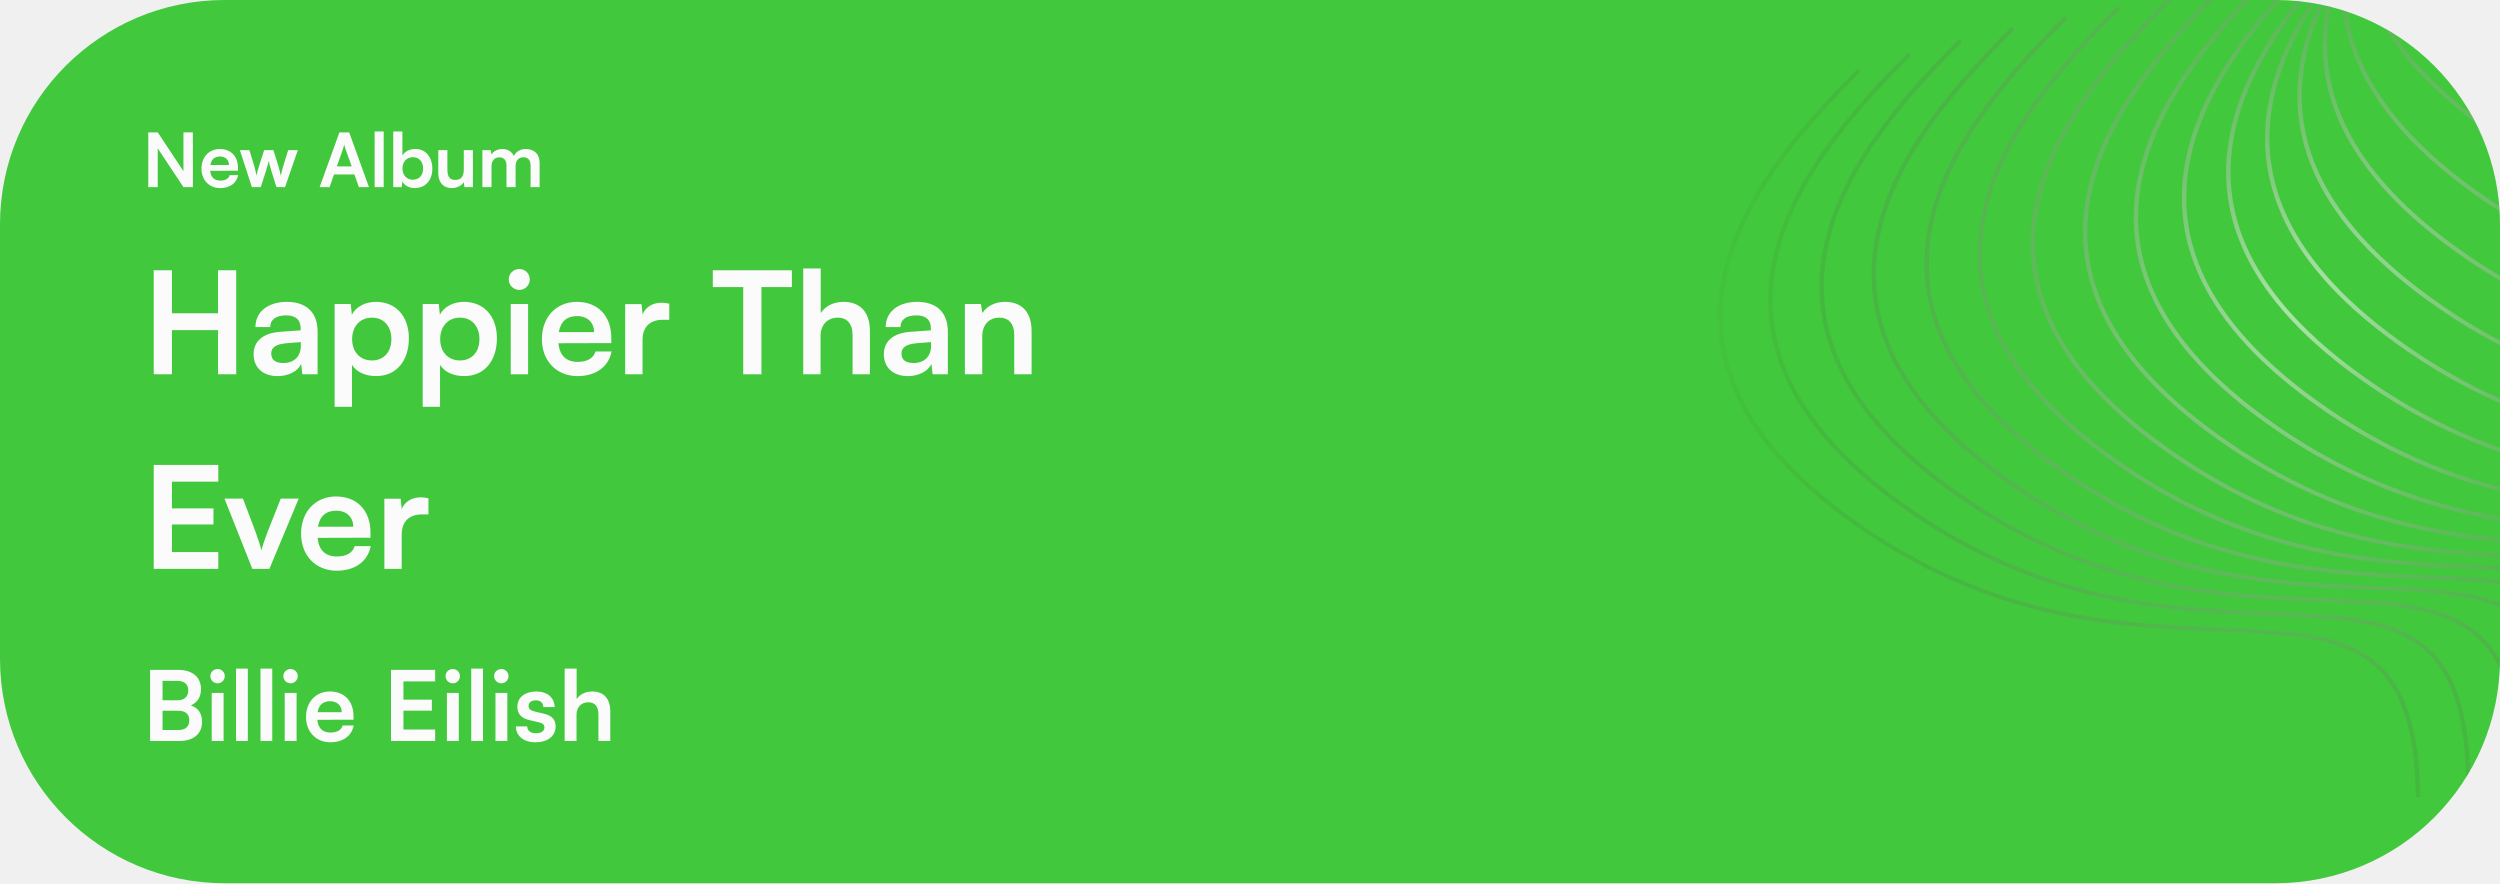
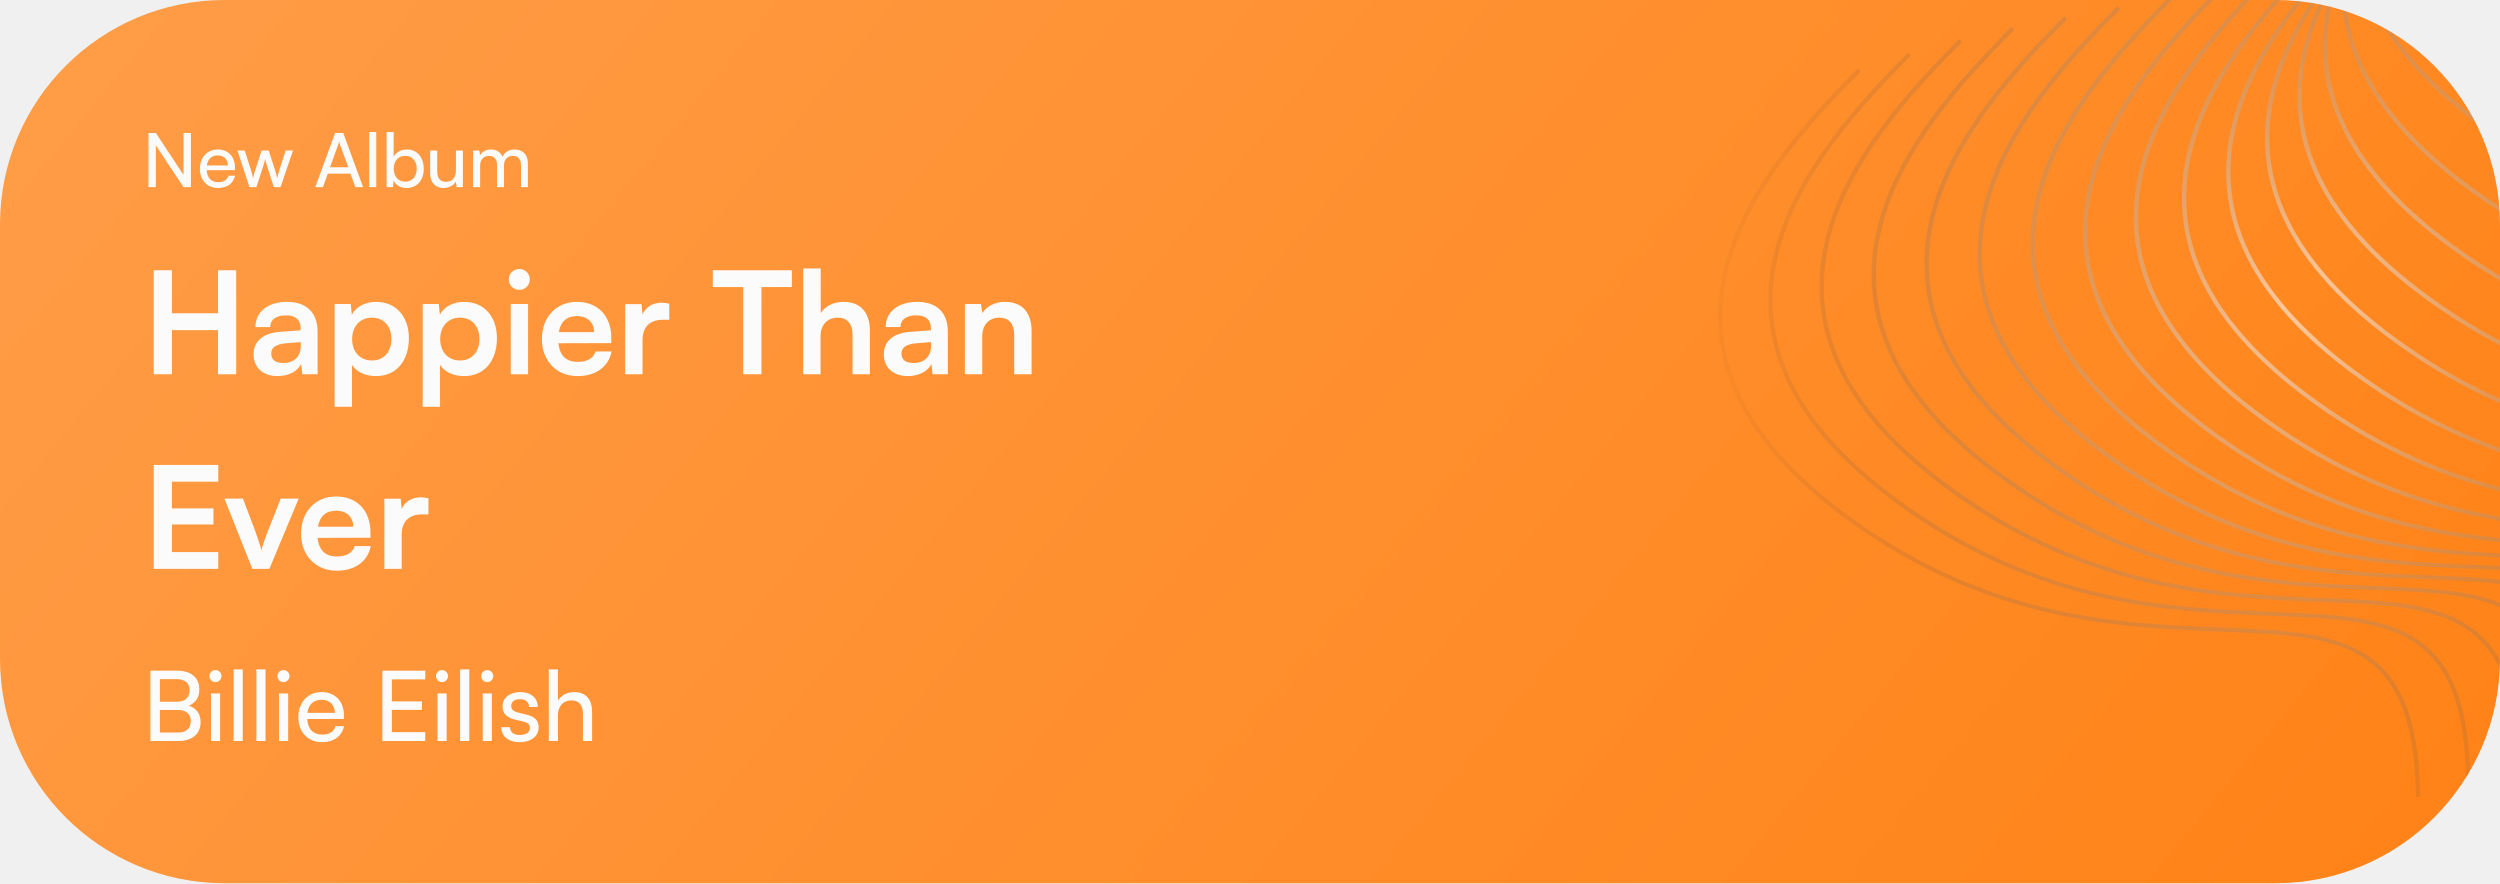
<svg xmlns="http://www.w3.org/2000/svg" width="334" height="118" viewBox="0 0 334 118" fill="none">
-   <g clip-path="url(#clip0_205_228)">
-     <rect width="334" height="118" rx="30" fill="#42C83C" />
-     <path fill-rule="evenodd" clip-rule="evenodd" d="M334.516 -61.663C327.755 -54.919 319.36 -45.674 316.702 -35.18C315.871 -31.901 315.6 -28.499 316.113 -25.013C315.553 -22.546 315.316 -20.011 315.496 -17.425C315.429 -17.186 315.365 -16.947 315.304 -16.707C314.832 -14.843 314.541 -12.939 314.472 -11.003C314.153 -10.097 313.873 -9.181 313.639 -8.255C313.569 -7.978 313.502 -7.7 313.44 -7.421C307.277 -0.995 300.58 7.218 298.258 16.382C296.927 21.638 297.033 27.211 299.503 32.935C301.972 38.657 306.794 44.508 314.854 50.338C333.631 63.919 351.102 64.601 364.506 65.124C365.751 65.172 366.96 65.219 368.133 65.275C375.053 65.606 380.594 66.245 384.45 69.188C388.286 72.115 390.528 77.391 390.641 87.199L391.23 87.213C391.117 77.355 388.866 71.857 384.812 68.763C380.778 65.684 375.033 65.052 368.142 64.723C366.967 64.667 365.757 64.619 364.513 64.571C351.115 64.047 333.821 63.37 315.202 49.904C307.206 44.12 302.466 38.347 300.048 32.743C297.631 27.143 297.524 21.69 298.831 16.529C301.038 7.818 307.27 -0.05 313.223 -6.347L313.217 -6.317C313.066 -5.985 312.919 -5.651 312.777 -5.315C308.671 -0.208 305.04 5.611 303.454 11.874C302.122 17.13 302.228 22.702 304.699 28.427C307.168 34.148 311.989 39.999 320.049 45.829C338.827 59.411 356.298 60.092 369.701 60.615C370.946 60.663 372.156 60.711 373.328 60.767C380.248 61.097 385.79 61.736 389.646 64.679C393.481 67.606 395.724 72.882 395.837 82.69L396.426 82.704C396.312 72.847 394.061 67.349 390.007 64.254C385.973 61.175 380.229 60.543 373.337 60.214C372.163 60.158 370.953 60.111 369.709 60.062C356.311 59.538 339.016 58.862 320.398 45.395C312.401 39.611 307.661 33.838 305.243 28.235C302.826 22.634 302.719 17.181 304.027 12.02C305.326 6.894 308.018 2.06 311.227 -2.334C309.732 0.397 308.527 3.255 307.778 6.212C306.447 11.468 306.553 17.041 309.023 22.765C311.492 28.486 316.314 34.337 324.374 40.167C343.151 53.749 360.622 54.43 374.026 54.953L374.027 54.953L374.027 54.953L374.032 54.953L374.035 54.953C375.277 55.002 376.483 55.049 377.653 55.105C384.573 55.435 390.114 56.074 393.97 59.017C397.806 61.944 400.048 67.22 400.161 77.028L400.75 77.042C400.637 67.185 398.386 61.687 394.332 58.593C390.298 55.514 384.553 54.881 377.662 54.552C376.487 54.496 375.277 54.449 374.033 54.4C360.635 53.876 343.341 53.2 324.723 39.733C316.726 33.949 311.986 28.176 309.568 22.573C307.151 16.972 307.044 11.52 308.351 6.358C309.027 3.69 310.081 1.101 311.389 -1.388C311.31 -1.11 311.234 -0.83 311.163 -0.55C309.832 4.706 309.938 10.278 312.408 16.003C314.878 21.724 319.699 27.575 327.759 33.405C346.536 46.987 364.007 47.668 377.411 48.191L377.413 48.191C378.657 48.239 379.866 48.287 381.038 48.343C387.958 48.673 393.5 49.312 397.356 52.255C401.191 55.182 403.434 60.458 403.547 70.266L404.136 70.28C404.022 60.422 401.771 54.925 397.717 51.83C393.683 48.751 387.939 48.119 381.047 47.79C379.872 47.734 378.662 47.687 377.419 47.638C364.021 47.114 346.726 46.438 328.108 32.971C320.111 27.187 315.371 21.414 312.953 15.811C310.536 10.21 310.429 4.757 311.737 -0.404C312.049 -1.637 312.442 -2.854 312.904 -4.051C312.526 -0.061 313.062 4.077 314.884 8.298C317.353 14.02 322.174 19.871 330.234 25.701C349.012 39.282 366.483 39.964 379.887 40.486C381.131 40.535 382.341 40.582 383.513 40.638C390.434 40.969 395.975 41.607 399.831 44.55C403.666 47.478 405.909 52.753 406.022 62.562L406.611 62.575C406.497 52.718 404.246 47.22 400.192 44.126C396.158 41.047 390.414 40.415 383.522 40.086C382.348 40.029 381.138 39.982 379.894 39.933C366.496 39.41 349.201 38.733 330.583 25.267C322.586 19.483 317.847 13.71 315.428 8.106C313.458 3.54 313.023 -0.928 313.638 -5.219C313.889 -5.607 314.144 -5.991 314.405 -6.372C314.5 -6.486 314.596 -6.599 314.691 -6.712C314.993 -4.555 315.595 -2.366 316.549 -0.154C319.019 5.567 323.84 11.418 331.9 17.248C350.677 30.83 368.148 31.511 381.552 32.034C382.797 32.082 384.007 32.13 385.179 32.186C392.099 32.516 397.641 33.155 401.497 36.098C405.332 39.025 407.575 44.301 407.688 54.109L408.277 54.123C408.163 44.266 405.912 38.768 401.858 35.673C397.824 32.594 392.08 31.962 385.188 31.633C384.013 31.577 382.803 31.529 381.56 31.481C368.162 30.957 350.867 30.281 332.249 16.814C324.252 11.03 319.512 5.257 317.094 -0.346C316.079 -2.697 315.472 -5.023 315.205 -7.311C315.906 -8.121 316.613 -8.91 317.32 -9.679C317.388 -9.512 317.458 -9.344 317.531 -9.177C320 -3.455 324.821 2.396 332.881 8.226C351.658 21.807 369.13 22.488 382.533 23.011L382.536 23.011L382.539 23.011L382.544 23.012L382.549 23.012C383.789 23.06 384.993 23.107 386.16 23.163C393.08 23.494 398.622 24.132 402.478 27.075C406.313 30.003 408.556 35.278 408.669 45.086L409.258 45.1C409.144 35.243 406.893 29.745 402.839 26.651C398.805 23.572 393.061 22.94 386.169 22.61C384.995 22.554 383.784 22.507 382.541 22.458C369.143 21.934 351.848 21.258 333.23 7.792C325.233 2.007 320.493 -3.766 318.075 -9.369C317.963 -9.629 317.856 -9.888 317.754 -10.148C318.804 -11.276 319.85 -12.357 320.87 -13.386C323.641 -9.356 327.684 -5.285 333.298 -1.225C352.075 12.357 369.546 13.038 382.95 13.561C384.194 13.61 385.404 13.657 386.576 13.713C393.497 14.043 399.038 14.682 402.894 17.625C406.729 20.552 408.972 25.828 409.085 35.636L409.674 35.65C409.56 25.793 407.309 20.295 403.255 17.2C399.221 14.121 393.477 13.489 386.585 13.16C385.411 13.104 384.201 13.057 382.957 13.008C369.559 12.484 352.264 11.808 333.646 -1.659C328.019 -5.728 324.005 -9.793 321.278 -13.796L321.462 -13.982L321.704 -14.223L321.268 -14.61C321.162 -14.504 321.055 -14.397 320.948 -14.29C320.912 -14.345 320.875 -14.401 320.839 -14.456C322.59 -16.401 324.356 -18.216 326.028 -19.884L325.593 -20.271C323.961 -18.643 322.233 -16.87 320.515 -14.968C320.295 -15.321 320.086 -15.674 319.886 -16.026C322.924 -19.99 326.328 -23.569 329.413 -26.647L328.978 -27.034C325.951 -24.014 322.597 -20.494 319.577 -16.584C319.251 -17.187 318.954 -17.787 318.683 -18.386C322.399 -24.508 327.47 -29.943 331.889 -34.351L331.453 -34.738C327.126 -30.422 322.129 -25.08 318.396 -19.043C318.063 -19.834 317.776 -20.622 317.532 -21.407C321.101 -29.757 327.868 -37.131 333.554 -42.804L333.119 -43.191C327.585 -37.671 320.957 -30.475 317.276 -22.292C317.033 -23.19 316.846 -24.084 316.711 -24.973C316.758 -25.177 316.807 -25.381 316.859 -25.584C319.479 -35.924 327.772 -45.079 334.536 -51.826L334.1 -52.213C327.528 -45.657 319.411 -36.737 316.521 -26.605C316.287 -29.482 316.582 -32.299 317.275 -35.034C319.895 -45.375 328.188 -54.529 334.952 -61.276L334.516 -61.663ZM314.565 -7.747C314.494 -7.609 314.425 -7.471 314.356 -7.333C314.43 -7.439 314.504 -7.544 314.579 -7.649L314.569 -7.751L314.565 -7.747ZM316.271 -9.925C316.483 -10.199 316.697 -10.471 316.912 -10.741C316.829 -10.972 316.75 -11.204 316.674 -11.435C316.291 -10.828 315.922 -10.215 315.567 -9.595C315.736 -9.765 315.905 -9.934 316.073 -10.101L316.271 -9.925ZM320.538 -13.877C319.927 -13.261 319.304 -12.626 318.676 -11.972C319.261 -12.668 319.852 -13.35 320.446 -14.017L320.506 -13.926L320.538 -13.877ZM320.118 -14.527C319.907 -14.862 319.705 -15.197 319.511 -15.532C318.664 -14.407 317.85 -13.253 317.081 -12.071C317.162 -11.805 317.248 -11.538 317.34 -11.272C318.25 -12.393 319.182 -13.479 320.118 -14.527ZM314.411 -8.723L314.337 -8.585C314.382 -8.752 314.429 -8.918 314.477 -9.084C314.48 -9.011 314.483 -8.938 314.487 -8.865L314.411 -8.723ZM316.445 -12.17C315.959 -11.414 315.491 -10.647 315.045 -9.869C315.042 -10.209 315.046 -10.548 315.057 -10.886C315.368 -11.761 315.716 -12.627 316.097 -13.482C316.2 -13.045 316.316 -12.608 316.445 -12.17ZM319.196 -16.087C318.389 -15.024 317.608 -13.932 316.867 -12.815C316.726 -13.331 316.605 -13.846 316.501 -14.359C317.054 -15.523 317.666 -16.667 318.326 -17.788C318.592 -17.222 318.882 -16.655 319.196 -16.087ZM318.028 -18.44C318.001 -18.502 317.974 -18.565 317.947 -18.627C317.665 -19.281 317.413 -19.933 317.192 -20.582C316.768 -19.52 316.398 -18.443 316.09 -17.352C316.139 -16.685 316.216 -16.015 316.323 -15.341C316.849 -16.392 317.42 -17.425 318.028 -18.44ZM315.889 -14.445C315.806 -14.868 315.735 -15.29 315.676 -15.711C315.471 -14.785 315.312 -13.851 315.205 -12.908C315.421 -13.424 315.649 -13.936 315.889 -14.445ZM316.911 -21.454C316.588 -20.689 316.292 -19.915 316.026 -19.133C316.027 -20.583 316.158 -22.016 316.4 -23.429C316.541 -22.773 316.711 -22.115 316.911 -21.454ZM292.347 19.826C295.006 9.332 303.401 0.087 310.162 -6.658L310.597 -6.271C303.833 0.477 295.54 9.631 292.92 19.972C291.613 25.133 291.72 30.586 294.137 36.187C296.555 41.79 301.295 47.563 309.292 53.347C327.91 66.814 345.204 67.49 358.602 68.014C359.846 68.063 361.056 68.11 362.231 68.166C369.122 68.495 374.867 69.127 378.901 72.206C382.955 75.301 385.206 80.799 385.319 90.656L384.731 90.642C384.617 80.834 382.375 75.558 378.539 72.631C374.684 69.688 369.142 69.049 362.222 68.719C361.049 68.663 359.84 68.615 358.595 68.567C345.191 68.044 327.72 67.363 308.943 53.781C300.883 47.951 296.061 42.1 293.592 36.379C291.122 30.654 291.016 25.082 292.347 19.826ZM303.726 -4.08C296.965 2.664 288.57 11.909 285.912 22.403C284.58 27.659 284.686 33.232 287.156 38.956C289.626 44.678 294.447 50.529 302.507 56.358C321.284 69.94 338.755 70.621 352.159 71.144L352.159 71.144C353.404 71.193 354.614 71.24 355.786 71.296C362.706 71.626 368.248 72.265 372.104 75.208C375.939 78.136 378.182 83.411 378.295 93.219L378.884 93.233C378.77 83.376 376.519 77.878 372.465 74.784C368.431 71.705 362.687 71.073 355.795 70.743C354.621 70.687 353.41 70.64 352.167 70.591C338.769 70.067 321.474 69.391 302.856 55.925C294.859 50.14 290.119 44.367 287.701 38.764C285.284 33.163 285.177 27.711 286.485 22.549C289.105 12.209 297.398 3.054 304.162 -3.693L303.726 -4.08ZM279.127 24.358C281.786 13.864 290.181 4.619 296.942 -2.125L297.377 -1.738C290.613 5.009 282.32 14.164 279.7 24.504C278.393 29.666 278.5 35.118 280.917 40.719C283.335 46.322 288.075 52.095 296.071 57.88C314.689 71.346 331.984 72.022 345.382 72.546C346.626 72.595 347.836 72.642 349.01 72.698C355.902 73.027 361.647 73.659 365.681 76.739C369.735 79.833 371.986 85.331 372.099 95.188L371.51 95.174C371.397 85.366 369.155 80.091 365.319 77.163C361.463 74.22 355.922 73.581 349.002 73.251C347.829 73.195 346.62 73.148 345.375 73.099C331.971 72.576 314.5 71.895 295.723 58.313C287.663 52.484 282.841 46.633 280.372 40.911C277.902 35.187 277.795 29.614 279.127 24.358ZM289.952 -0.558C283.191 6.187 274.796 15.432 272.138 25.926C270.806 31.181 270.912 36.754 273.383 42.479C275.852 48.2 280.673 54.051 288.734 59.881C307.511 73.463 324.982 74.144 338.386 74.667C339.63 74.715 340.84 74.763 342.012 74.819C348.933 75.149 354.474 75.788 358.33 78.731C362.165 81.658 364.408 86.934 364.521 96.742L365.11 96.756C364.996 86.898 362.745 81.401 358.691 78.306C354.657 75.227 348.913 74.595 342.021 74.266C340.847 74.21 339.637 74.162 338.393 74.114C324.995 73.59 307.7 72.914 289.082 59.447C281.085 53.663 276.346 47.89 273.927 42.287C271.511 36.686 271.403 31.233 272.711 26.072C275.331 15.731 283.624 6.576 290.388 -0.171L289.952 -0.558ZM265.051 27.304C267.71 16.811 276.105 7.565 282.866 0.821L283.301 1.208C276.538 7.955 268.244 17.11 265.625 27.45C264.317 32.612 264.424 38.065 266.841 43.665C269.259 49.268 273.999 55.041 281.996 60.826C300.614 74.292 317.909 74.969 331.307 75.492C332.55 75.541 333.76 75.588 334.935 75.644C341.827 75.974 347.571 76.606 351.605 79.685C355.659 82.779 357.91 88.277 358.024 98.134L357.435 98.12C357.322 88.312 355.079 83.037 351.243 80.109C347.388 77.166 341.846 76.528 334.926 76.197C333.754 76.141 332.544 76.094 331.299 76.045C317.895 75.523 300.424 74.841 281.647 61.26C273.587 55.43 268.765 49.579 266.296 43.857C263.826 38.133 263.72 32.56 265.051 27.304ZM275.764 2.168C269.003 8.912 260.608 18.157 257.95 28.651C256.618 33.907 256.724 39.48 259.195 45.204C261.664 50.925 266.485 56.776 274.545 62.606C293.323 76.188 310.794 76.869 324.198 77.392C325.442 77.441 326.652 77.488 327.824 77.544C334.744 77.874 340.286 78.513 344.142 81.456C347.977 84.383 350.22 89.659 350.333 99.467L350.922 99.481C350.808 89.624 348.557 84.126 344.503 81.031C340.469 77.953 334.725 77.32 327.833 76.991C326.659 76.935 325.449 76.888 324.205 76.839C310.807 76.315 293.512 75.639 274.894 62.172C266.897 56.388 262.158 50.615 259.739 45.012C257.323 39.411 257.215 33.958 258.523 28.797C261.143 18.456 269.436 9.302 276.2 2.555L275.764 2.168ZM250.891 30.084C253.549 19.59 261.944 10.345 268.705 3.601L269.141 3.988C262.377 10.735 254.084 19.89 251.464 30.23C250.156 35.392 250.264 40.844 252.68 46.445C255.099 52.048 259.838 57.821 267.835 63.606C286.453 77.072 303.748 77.748 317.146 78.272C318.39 78.321 319.6 78.368 320.774 78.424C327.666 78.754 333.41 79.386 337.444 82.465C341.498 85.559 343.749 91.057 343.863 100.914L343.274 100.9C343.161 91.092 340.918 85.817 337.083 82.889C333.227 79.946 327.686 79.308 320.765 78.977C319.593 78.921 318.383 78.874 317.139 78.825C303.735 78.302 286.264 77.621 267.487 64.04C259.426 58.21 254.605 52.359 252.136 46.637C249.665 40.913 249.559 35.34 250.891 30.084ZM261.736 5.207C254.975 11.951 246.58 21.197 243.921 31.69C242.59 36.946 242.696 42.519 245.166 48.243C247.636 53.965 252.457 59.816 260.517 65.646C279.294 79.227 296.765 79.909 310.169 80.431L310.169 80.431C311.414 80.48 312.624 80.527 313.796 80.583C320.716 80.914 326.258 81.552 330.114 84.495C333.949 87.423 336.192 92.698 336.305 102.506L336.894 102.52C336.78 92.663 334.529 87.165 330.475 84.071C326.441 80.992 320.697 80.36 313.805 80.031C312.63 79.974 311.42 79.927 310.177 79.878C296.779 79.355 279.484 78.678 260.866 65.212C252.869 59.428 248.129 53.654 245.711 48.051C243.294 42.451 243.187 36.998 244.495 31.837C247.115 21.496 255.408 12.341 262.171 5.594L261.736 5.207ZM237.075 33.529C239.734 23.036 248.129 13.791 254.89 7.046L255.325 7.433C248.562 14.18 240.268 23.335 237.649 33.676C236.341 38.837 236.448 44.29 238.865 49.891C241.283 55.494 246.023 61.267 254.02 67.051C272.638 80.518 289.933 81.194 303.33 81.718C304.574 81.766 305.784 81.814 306.959 81.87C313.85 82.199 319.595 82.831 323.629 85.91C327.683 89.005 329.934 94.502 330.048 104.36L329.459 104.346C329.346 94.538 327.103 89.262 323.267 86.335C319.412 83.392 313.87 82.753 306.95 82.422C305.778 82.366 304.568 82.319 303.323 82.271L303.323 82.271C289.919 81.748 272.448 81.067 253.671 67.485C245.611 61.655 240.789 55.804 238.32 50.083C235.85 44.358 235.744 38.785 237.075 33.529ZM248.191 9.159C241.43 15.903 233.035 25.148 230.377 35.642C229.045 40.898 229.151 46.471 231.622 52.195C234.091 57.917 238.912 63.768 246.972 69.597C265.749 83.179 283.221 83.86 296.624 84.383L296.624 84.383L296.624 84.383C297.869 84.432 299.079 84.479 300.251 84.535C307.171 84.865 312.713 85.504 316.569 88.447C320.404 91.375 322.647 96.65 322.76 106.458L323.349 106.472C323.235 96.615 320.984 91.117 316.93 88.023C312.896 84.944 307.152 84.311 300.26 83.982C299.086 83.926 297.875 83.879 296.632 83.83C283.234 83.306 265.939 82.63 247.321 69.164C239.324 63.379 234.584 57.606 232.166 52.003C229.749 46.403 229.642 40.95 230.95 35.788C233.57 25.448 241.863 16.293 248.627 9.546L248.191 9.159Z" fill="url(#paint0_radial_205_228)" fill-opacity="0.58" />
-     <path d="M21.07 25V19.82L24.51 25H25.77V17.69H24.51V22.87L21.08 17.69H19.81V25H21.07ZM29.418 25.13C30.708 25.13 31.608 24.48 31.818 23.4H30.688C30.548 23.87 30.108 24.13 29.438 24.13C28.628 24.13 28.168 23.69 28.078 22.82L31.798 22.81V22.44C31.798 20.9 30.858 19.91 29.378 19.91C27.928 19.91 26.918 20.98 26.918 22.53C26.918 24.06 27.948 25.13 29.418 25.13ZM29.388 20.91C30.118 20.91 30.588 21.36 30.588 22.04H28.108C28.228 21.3 28.668 20.91 29.388 20.91ZM33.65 25H34.84L35.52 22.88C35.77 22.07 35.86 21.72 35.91 21.49C35.95 21.74 36.06 22.21 36.26 22.86L36.94 25H38.08L39.79 20.06H38.5L37.84 22.18C37.75 22.49 37.59 23.08 37.51 23.45C37.45 23.12 37.25 22.38 37.19 22.18L36.53 20.06H35.29L34.61 22.18C34.45 22.67 34.36 22.98 34.27 23.46C34.18 23 34.08 22.57 33.97 22.18L33.32 20.06H32.05L33.65 25ZM44.034 25L44.624 23.31H47.354L47.944 25H49.294L46.654 17.69H45.344L42.704 25H44.034ZM45.834 19.87C45.904 19.67 45.964 19.45 45.994 19.31C46.014 19.46 46.084 19.68 46.144 19.87L46.984 22.23H45.004L45.834 19.87ZM51.26 25V17.56H50.05V25H51.26ZM53.67 25L53.75 24.23C54.04 24.8 54.67 25.13 55.41 25.13C56.83 25.13 57.76 24.08 57.76 22.56C57.76 21 56.9 19.9 55.49 19.9C54.74 19.9 54.08 20.23 53.76 20.78V17.56H52.54V25H53.67ZM53.77 22.51C53.77 21.62 54.32 21 55.16 21C56.02 21 56.53 21.63 56.53 22.51C56.53 23.39 56.02 24.01 55.16 24.01C54.32 24.01 53.77 23.4 53.77 22.51ZM61.964 20.06V22.65C61.964 23.59 61.594 24.04 60.824 24.04C60.144 24.04 59.774 23.66 59.774 22.72V20.06H58.554V23.15C58.554 24.36 59.224 25.13 60.364 25.13C61.024 25.13 61.664 24.81 61.964 24.34L62.054 25H63.184V20.06H61.964ZM65.665 25V22.2C65.665 21.4 66.135 21.02 66.715 21.02C67.294 21.02 67.665 21.39 67.665 22.08V25H68.885V22.2C68.885 21.39 69.335 21.01 69.924 21.01C70.504 21.01 70.885 21.38 70.885 22.09V25H72.094V21.77C72.094 20.63 71.434 19.91 70.234 19.91C69.484 19.91 68.904 20.28 68.654 20.85C68.394 20.28 67.874 19.91 67.124 19.91C66.415 19.91 65.915 20.23 65.665 20.64L65.564 20.06H64.445V25H65.665Z" fill="#FBFBFB" />
-     <path d="M20.053 99H23.901C25.864 99 26.995 98.051 26.995 96.426C26.995 95.321 26.488 94.567 25.487 94.242C26.384 93.865 26.852 93.111 26.852 92.058C26.852 90.472 25.708 89.497 23.836 89.497H20.053V99ZM23.693 90.966C24.629 90.966 25.149 91.408 25.149 92.227C25.149 93.072 24.642 93.553 23.732 93.553H21.717V90.966H23.693ZM23.836 94.957C24.759 94.957 25.292 95.412 25.292 96.218C25.292 97.076 24.772 97.531 23.836 97.531H21.717V94.957H23.836ZM29.08 91.291C29.6 91.291 30.029 90.862 30.029 90.329C30.029 89.796 29.6 89.38 29.08 89.38C28.534 89.38 28.105 89.796 28.105 90.329C28.105 90.862 28.534 91.291 29.08 91.291ZM28.287 99H29.873V92.578H28.287V99ZM33.11 99V89.328H31.537V99H33.11ZM36.373 99V89.328H34.8V99H36.373ZM38.83 91.291C39.35 91.291 39.779 90.862 39.779 90.329C39.779 89.796 39.35 89.38 38.83 89.38C38.284 89.38 37.855 89.796 37.855 90.329C37.855 90.862 38.284 91.291 38.83 91.291ZM38.037 99H39.623V92.578H38.037V99ZM44.134 99.169C45.811 99.169 46.981 98.324 47.254 96.92H45.785C45.603 97.531 45.031 97.869 44.16 97.869C43.107 97.869 42.509 97.297 42.392 96.166L47.228 96.153V95.672C47.228 93.67 46.006 92.383 44.082 92.383C42.197 92.383 40.884 93.774 40.884 95.789C40.884 97.778 42.223 99.169 44.134 99.169ZM44.095 93.683C45.044 93.683 45.655 94.268 45.655 95.152H42.431C42.587 94.19 43.159 93.683 44.095 93.683ZM58.138 99V97.466H53.9V94.944H57.696V93.475H53.9V91.031H58.138V89.497H52.236V99H58.138ZM60.501 91.291C61.021 91.291 61.45 90.862 61.45 90.329C61.45 89.796 61.021 89.38 60.501 89.38C59.955 89.38 59.526 89.796 59.526 90.329C59.526 90.862 59.955 91.291 60.501 91.291ZM59.708 99H61.294V92.578H59.708V99ZM64.531 99V89.328H62.958V99H64.531ZM66.988 91.291C67.508 91.291 67.937 90.862 67.937 90.329C67.937 89.796 67.508 89.38 66.988 89.38C66.442 89.38 66.013 89.796 66.013 90.329C66.013 90.862 66.442 91.291 66.988 91.291ZM66.195 99H67.781V92.578H66.195V99ZM68.926 97.05C68.926 98.311 69.94 99.169 71.539 99.169C73.125 99.169 74.23 98.363 74.23 97.063C74.23 96.075 73.684 95.581 72.605 95.334L71.448 95.061C70.902 94.931 70.616 94.697 70.616 94.333C70.616 93.852 70.98 93.566 71.604 93.566C72.215 93.566 72.579 93.917 72.592 94.463H74.1C74.087 93.215 73.112 92.383 71.669 92.383C70.187 92.383 69.121 93.137 69.121 94.398C69.121 95.425 69.68 95.971 70.837 96.231L71.994 96.504C72.566 96.634 72.735 96.868 72.735 97.193C72.735 97.661 72.332 97.96 71.591 97.96C70.863 97.96 70.447 97.609 70.434 97.05H68.926ZM77.023 99V95.49C77.023 94.528 77.608 93.826 78.609 93.826C79.415 93.826 79.948 94.346 79.948 95.425V99H81.534V95.048C81.534 93.384 80.702 92.383 79.116 92.383C78.193 92.383 77.439 92.786 77.036 93.41V89.328H75.437V99H77.023Z" fill="#FBFBFB" />
+   <g clip-path="url(#clip0_30_175)">
+     <rect width="334" height="118" rx="30" fill="url(#paint0_linear_30_175)" />
+     <path fill-rule="evenodd" clip-rule="evenodd" d="M334.516 -61.663C327.755 -54.919 319.36 -45.674 316.702 -35.18C315.871 -31.901 315.6 -28.499 316.113 -25.013C315.553 -22.546 315.316 -20.011 315.496 -17.425C315.429 -17.186 315.365 -16.947 315.304 -16.707C314.832 -14.843 314.541 -12.939 314.472 -11.003C314.153 -10.097 313.873 -9.181 313.639 -8.255C313.569 -7.978 313.502 -7.7 313.44 -7.421C307.277 -0.995 300.58 7.218 298.258 16.382C296.927 21.638 297.033 27.211 299.503 32.935C301.972 38.657 306.794 44.508 314.854 50.338C333.631 63.919 351.102 64.601 364.506 65.124C365.751 65.172 366.96 65.219 368.133 65.275C375.053 65.606 380.594 66.245 384.45 69.188C388.286 72.115 390.528 77.391 390.641 87.199L391.23 87.213C391.117 77.355 388.866 71.857 384.812 68.763C380.778 65.684 375.033 65.052 368.142 64.723C366.967 64.667 365.757 64.619 364.513 64.571C351.115 64.047 333.821 63.37 315.202 49.904C307.206 44.12 302.466 38.347 300.048 32.743C297.631 27.143 297.524 21.69 298.831 16.529C301.038 7.818 307.27 -0.05 313.223 -6.347L313.217 -6.317C313.066 -5.985 312.919 -5.651 312.777 -5.315C308.671 -0.208 305.04 5.611 303.454 11.874C302.122 17.13 302.228 22.702 304.699 28.427C307.168 34.148 311.989 39.999 320.049 45.829C338.827 59.411 356.298 60.092 369.701 60.615C370.946 60.663 372.156 60.711 373.328 60.767C380.248 61.097 385.79 61.736 389.646 64.679C393.481 67.606 395.724 72.882 395.837 82.69L396.426 82.704C396.312 72.847 394.061 67.349 390.007 64.254C385.973 61.175 380.229 60.543 373.337 60.214C372.163 60.158 370.953 60.111 369.709 60.062C356.311 59.538 339.016 58.862 320.398 45.395C312.401 39.611 307.661 33.838 305.243 28.235C302.826 22.634 302.719 17.181 304.027 12.02C305.326 6.894 308.018 2.06 311.227 -2.334C309.732 0.397 308.527 3.255 307.778 6.212C306.447 11.468 306.553 17.041 309.023 22.765C311.492 28.486 316.314 34.337 324.374 40.167C343.151 53.749 360.622 54.43 374.026 54.953L374.027 54.953L374.027 54.953L374.032 54.953L374.035 54.953C375.277 55.002 376.483 55.049 377.653 55.105C384.573 55.435 390.114 56.074 393.97 59.017C397.806 61.944 400.048 67.22 400.161 77.028L400.75 77.042C400.637 67.185 398.386 61.687 394.332 58.593C390.298 55.514 384.553 54.881 377.662 54.552C376.487 54.496 375.277 54.449 374.033 54.4C360.635 53.876 343.341 53.2 324.723 39.733C316.726 33.949 311.986 28.176 309.568 22.573C307.151 16.972 307.044 11.52 308.351 6.358C309.027 3.69 310.081 1.101 311.389 -1.388C311.31 -1.11 311.234 -0.83 311.163 -0.55C309.832 4.706 309.938 10.278 312.408 16.003C314.878 21.724 319.699 27.575 327.759 33.405C346.536 46.987 364.007 47.668 377.411 48.191L377.413 48.191C378.657 48.239 379.866 48.287 381.038 48.343C387.958 48.673 393.5 49.312 397.356 52.255C401.191 55.182 403.434 60.458 403.547 70.266L404.136 70.28C404.022 60.422 401.771 54.925 397.717 51.83C393.683 48.751 387.939 48.119 381.047 47.79C379.872 47.734 378.662 47.687 377.419 47.638C364.021 47.114 346.726 46.438 328.108 32.971C320.111 27.187 315.371 21.414 312.953 15.811C310.536 10.21 310.429 4.757 311.737 -0.404C312.049 -1.637 312.442 -2.854 312.904 -4.051C312.526 -0.061 313.062 4.077 314.884 8.298C317.353 14.02 322.174 19.871 330.234 25.701C349.012 39.282 366.483 39.964 379.887 40.486C381.131 40.535 382.341 40.582 383.513 40.638C390.434 40.969 395.975 41.607 399.831 44.55C403.666 47.478 405.909 52.753 406.022 62.562L406.611 62.575C406.497 52.718 404.246 47.22 400.192 44.126C396.158 41.047 390.414 40.415 383.522 40.086C382.348 40.029 381.138 39.982 379.894 39.933C366.496 39.41 349.201 38.733 330.583 25.267C322.586 19.483 317.847 13.71 315.428 8.106C313.458 3.54 313.023 -0.928 313.638 -5.219C313.889 -5.607 314.144 -5.991 314.405 -6.372C314.5 -6.486 314.596 -6.599 314.691 -6.712C314.993 -4.555 315.595 -2.366 316.549 -0.154C319.019 5.567 323.84 11.418 331.9 17.248C350.677 30.83 368.148 31.511 381.552 32.034C382.797 32.082 384.007 32.13 385.179 32.186C392.099 32.516 397.641 33.155 401.497 36.098C405.332 39.025 407.575 44.301 407.688 54.109L408.277 54.123C408.163 44.266 405.912 38.768 401.858 35.673C397.824 32.594 392.08 31.962 385.188 31.633C384.013 31.577 382.803 31.529 381.56 31.481C368.162 30.957 350.867 30.281 332.249 16.814C324.252 11.03 319.512 5.257 317.094 -0.346C316.079 -2.697 315.472 -5.023 315.205 -7.311C315.906 -8.121 316.613 -8.91 317.32 -9.679C317.388 -9.512 317.458 -9.344 317.531 -9.177C320 -3.455 324.821 2.396 332.881 8.226C351.658 21.807 369.13 22.488 382.533 23.011L382.536 23.011L382.539 23.011L382.544 23.012L382.549 23.012C383.789 23.06 384.993 23.107 386.16 23.163C393.08 23.494 398.622 24.132 402.478 27.075C406.313 30.003 408.556 35.278 408.669 45.086L409.258 45.1C409.144 35.243 406.893 29.745 402.839 26.651C398.805 23.572 393.061 22.94 386.169 22.61C384.995 22.554 383.784 22.507 382.541 22.458C369.143 21.934 351.848 21.258 333.23 7.792C325.233 2.007 320.493 -3.766 318.075 -9.369C317.963 -9.629 317.856 -9.888 317.754 -10.148C318.804 -11.276 319.85 -12.357 320.87 -13.386C323.641 -9.356 327.684 -5.285 333.298 -1.225C352.075 12.357 369.546 13.038 382.95 13.561C384.194 13.61 385.404 13.657 386.576 13.713C393.497 14.043 399.038 14.682 402.894 17.625C406.729 20.552 408.972 25.828 409.085 35.636L409.674 35.65C409.56 25.793 407.309 20.295 403.255 17.2C399.221 14.121 393.477 13.489 386.585 13.16C385.411 13.104 384.201 13.057 382.957 13.008C369.559 12.484 352.264 11.808 333.646 -1.659C328.019 -5.728 324.005 -9.793 321.278 -13.796L321.462 -13.982L321.704 -14.223L321.268 -14.61C321.162 -14.504 321.055 -14.397 320.948 -14.29C320.912 -14.345 320.875 -14.401 320.839 -14.456C322.59 -16.401 324.356 -18.216 326.028 -19.884L325.593 -20.271C323.961 -18.643 322.233 -16.87 320.515 -14.968C320.295 -15.321 320.086 -15.674 319.886 -16.026C322.924 -19.99 326.328 -23.569 329.413 -26.647L328.978 -27.034C325.951 -24.014 322.597 -20.494 319.577 -16.584C319.251 -17.187 318.954 -17.787 318.683 -18.386C322.399 -24.508 327.47 -29.943 331.889 -34.351L331.453 -34.738C327.126 -30.422 322.129 -25.08 318.396 -19.043C318.063 -19.834 317.776 -20.622 317.532 -21.407C321.101 -29.757 327.868 -37.131 333.554 -42.804L333.119 -43.191C327.585 -37.671 320.957 -30.475 317.276 -22.292C317.033 -23.19 316.846 -24.084 316.711 -24.973C316.758 -25.177 316.807 -25.381 316.859 -25.584C319.479 -35.924 327.772 -45.079 334.536 -51.826L334.1 -52.213C327.528 -45.657 319.411 -36.737 316.521 -26.605C316.287 -29.482 316.582 -32.299 317.275 -35.034C319.895 -45.375 328.188 -54.529 334.952 -61.276L334.516 -61.663ZM314.565 -7.747C314.494 -7.609 314.425 -7.471 314.356 -7.333C314.43 -7.439 314.504 -7.544 314.579 -7.649L314.569 -7.751L314.565 -7.747ZM316.271 -9.925C316.483 -10.199 316.697 -10.471 316.912 -10.741C316.829 -10.972 316.75 -11.204 316.674 -11.435C316.291 -10.828 315.922 -10.215 315.567 -9.595C315.736 -9.765 315.905 -9.934 316.073 -10.101L316.271 -9.925ZM320.538 -13.877C319.927 -13.261 319.304 -12.626 318.676 -11.972C319.261 -12.668 319.852 -13.35 320.446 -14.017L320.506 -13.926L320.538 -13.877ZM320.118 -14.527C319.907 -14.862 319.705 -15.197 319.511 -15.532C318.664 -14.407 317.85 -13.253 317.081 -12.071C317.162 -11.805 317.248 -11.538 317.34 -11.272C318.25 -12.393 319.182 -13.479 320.118 -14.527ZM314.411 -8.723L314.337 -8.585C314.382 -8.752 314.429 -8.918 314.477 -9.084C314.48 -9.011 314.483 -8.938 314.487 -8.865L314.411 -8.723ZM316.445 -12.17C315.959 -11.414 315.491 -10.647 315.045 -9.869C315.042 -10.209 315.046 -10.548 315.057 -10.886C315.368 -11.761 315.716 -12.627 316.097 -13.482C316.2 -13.045 316.316 -12.608 316.445 -12.17ZM319.196 -16.087C318.389 -15.024 317.608 -13.932 316.867 -12.815C316.726 -13.331 316.605 -13.846 316.501 -14.359C317.054 -15.523 317.666 -16.667 318.326 -17.788C318.592 -17.222 318.882 -16.655 319.196 -16.087ZM318.028 -18.44C318.001 -18.502 317.974 -18.565 317.947 -18.627C317.665 -19.281 317.413 -19.933 317.192 -20.582C316.768 -19.52 316.398 -18.443 316.09 -17.352C316.139 -16.685 316.216 -16.015 316.323 -15.341C316.849 -16.392 317.42 -17.425 318.028 -18.44ZM315.889 -14.445C315.806 -14.868 315.735 -15.29 315.676 -15.711C315.471 -14.785 315.312 -13.851 315.205 -12.908C315.421 -13.424 315.649 -13.936 315.889 -14.445ZM316.911 -21.454C316.588 -20.689 316.292 -19.915 316.026 -19.133C316.027 -20.583 316.158 -22.016 316.4 -23.429C316.541 -22.773 316.711 -22.115 316.911 -21.454ZM292.347 19.826C295.006 9.332 303.401 0.087 310.162 -6.658L310.597 -6.271C303.833 0.477 295.54 9.631 292.92 19.972C291.613 25.133 291.72 30.586 294.137 36.187C296.555 41.79 301.295 47.563 309.292 53.347C327.91 66.814 345.204 67.49 358.602 68.014C359.846 68.063 361.056 68.11 362.231 68.166C369.122 68.495 374.867 69.127 378.901 72.206C382.955 75.301 385.206 80.799 385.319 90.656L384.731 90.642C384.617 80.834 382.375 75.558 378.539 72.631C374.684 69.688 369.142 69.049 362.222 68.719C361.049 68.663 359.84 68.615 358.595 68.567C345.191 68.044 327.72 67.363 308.943 53.781C300.883 47.951 296.061 42.1 293.592 36.379C291.122 30.654 291.016 25.082 292.347 19.826ZM303.726 -4.08C296.965 2.664 288.57 11.909 285.912 22.403C284.58 27.659 284.686 33.232 287.156 38.956C289.626 44.678 294.447 50.529 302.507 56.358C321.284 69.94 338.755 70.621 352.159 71.144L352.159 71.144C353.404 71.193 354.614 71.24 355.786 71.296C362.706 71.626 368.248 72.265 372.104 75.208C375.939 78.136 378.182 83.411 378.295 93.219L378.884 93.233C378.77 83.376 376.519 77.878 372.465 74.784C368.431 71.705 362.687 71.073 355.795 70.743C354.621 70.687 353.41 70.64 352.167 70.591C338.769 70.067 321.474 69.391 302.856 55.925C294.859 50.14 290.119 44.367 287.701 38.764C285.284 33.163 285.177 27.711 286.485 22.549C289.105 12.209 297.398 3.054 304.162 -3.693L303.726 -4.08ZM279.127 24.358C281.786 13.864 290.181 4.619 296.942 -2.125L297.377 -1.738C290.613 5.009 282.32 14.164 279.7 24.504C278.393 29.666 278.5 35.118 280.917 40.719C283.335 46.322 288.075 52.095 296.071 57.88C314.689 71.346 331.984 72.022 345.382 72.546C346.626 72.595 347.836 72.642 349.01 72.698C355.902 73.027 361.647 73.659 365.681 76.739C369.735 79.833 371.986 85.331 372.099 95.188L371.51 95.174C371.397 85.366 369.155 80.091 365.319 77.163C361.463 74.22 355.922 73.581 349.002 73.251C347.829 73.195 346.62 73.148 345.375 73.099C331.971 72.576 314.5 71.895 295.723 58.313C287.663 52.484 282.841 46.633 280.372 40.911C277.902 35.187 277.795 29.614 279.127 24.358ZM289.952 -0.558C283.191 6.187 274.796 15.432 272.138 25.926C270.806 31.181 270.912 36.754 273.383 42.479C275.852 48.2 280.673 54.051 288.734 59.881C307.511 73.463 324.982 74.144 338.386 74.667C339.63 74.715 340.84 74.763 342.012 74.819C348.933 75.149 354.474 75.788 358.33 78.731C362.165 81.658 364.408 86.934 364.521 96.742L365.11 96.756C364.996 86.898 362.745 81.401 358.691 78.306C354.657 75.227 348.913 74.595 342.021 74.266C340.847 74.21 339.637 74.162 338.393 74.114C324.995 73.59 307.7 72.914 289.082 59.447C281.085 53.663 276.346 47.89 273.927 42.287C271.511 36.686 271.403 31.233 272.711 26.072C275.331 15.731 283.624 6.576 290.388 -0.171L289.952 -0.558ZM265.051 27.304C267.71 16.811 276.105 7.565 282.866 0.821L283.301 1.208C276.538 7.955 268.244 17.11 265.625 27.45C264.317 32.612 264.424 38.065 266.841 43.665C269.259 49.268 273.999 55.041 281.996 60.826C300.614 74.292 317.909 74.969 331.307 75.492C332.55 75.541 333.76 75.588 334.935 75.644C341.827 75.974 347.571 76.606 351.605 79.685C355.659 82.779 357.91 88.277 358.024 98.134L357.435 98.12C357.322 88.312 355.079 83.037 351.243 80.109C347.388 77.166 341.846 76.528 334.926 76.197C333.754 76.141 332.544 76.094 331.299 76.045C317.895 75.523 300.424 74.841 281.647 61.26C273.587 55.43 268.765 49.579 266.296 43.857C263.826 38.133 263.72 32.56 265.051 27.304ZM275.764 2.168C269.003 8.912 260.608 18.157 257.95 28.651C256.618 33.907 256.724 39.48 259.195 45.204C261.664 50.925 266.485 56.776 274.545 62.606C293.323 76.188 310.794 76.869 324.198 77.392C325.442 77.441 326.652 77.488 327.824 77.544C334.744 77.874 340.286 78.513 344.142 81.456C347.977 84.383 350.22 89.659 350.333 99.467L350.922 99.481C350.808 89.624 348.557 84.126 344.503 81.031C340.469 77.953 334.725 77.32 327.833 76.991C326.659 76.935 325.449 76.888 324.205 76.839C310.807 76.315 293.512 75.639 274.894 62.172C266.897 56.388 262.158 50.615 259.739 45.012C257.323 39.411 257.215 33.958 258.523 28.797C261.143 18.456 269.436 9.302 276.2 2.555L275.764 2.168ZM250.891 30.084C253.549 19.59 261.944 10.345 268.705 3.601L269.141 3.988C262.377 10.735 254.084 19.89 251.464 30.23C250.156 35.392 250.264 40.844 252.68 46.445C255.099 52.048 259.838 57.821 267.835 63.606C286.453 77.072 303.748 77.748 317.146 78.272C318.39 78.321 319.6 78.368 320.774 78.424C327.666 78.754 333.41 79.386 337.444 82.465C341.498 85.559 343.749 91.057 343.863 100.914L343.274 100.9C343.161 91.092 340.918 85.817 337.083 82.889C333.227 79.946 327.686 79.308 320.765 78.977C319.593 78.921 318.383 78.874 317.139 78.825C303.735 78.302 286.264 77.621 267.487 64.04C259.426 58.21 254.605 52.359 252.136 46.637C249.665 40.913 249.559 35.34 250.891 30.084ZM261.736 5.207C254.975 11.951 246.58 21.197 243.921 31.69C242.59 36.946 242.696 42.519 245.166 48.243C247.636 53.965 252.457 59.816 260.517 65.646C279.294 79.227 296.765 79.909 310.169 80.431L310.169 80.431C311.414 80.48 312.624 80.527 313.796 80.583C320.716 80.914 326.258 81.552 330.114 84.495C333.949 87.423 336.192 92.698 336.305 102.506L336.894 102.52C336.78 92.663 334.529 87.165 330.475 84.071C326.441 80.992 320.697 80.36 313.805 80.031C312.63 79.974 311.42 79.927 310.177 79.878C296.779 79.355 279.484 78.678 260.866 65.212C252.869 59.428 248.129 53.654 245.711 48.051C243.294 42.451 243.187 36.998 244.495 31.837C247.115 21.496 255.408 12.341 262.171 5.594L261.736 5.207ZM237.075 33.529C239.734 23.036 248.129 13.791 254.89 7.046L255.325 7.433C248.562 14.18 240.268 23.335 237.649 33.676C236.341 38.837 236.448 44.29 238.865 49.891C241.283 55.494 246.023 61.267 254.02 67.051C272.638 80.518 289.933 81.194 303.33 81.718C304.574 81.766 305.784 81.814 306.959 81.87C313.85 82.199 319.595 82.831 323.629 85.91C327.683 89.005 329.934 94.502 330.048 104.36L329.459 104.346C329.346 94.538 327.103 89.262 323.267 86.335C319.412 83.392 313.87 82.753 306.95 82.422C305.778 82.366 304.568 82.319 303.323 82.271L303.323 82.271C289.919 81.748 272.448 81.067 253.671 67.485C245.611 61.655 240.789 55.804 238.32 50.083C235.85 44.358 235.744 38.785 237.075 33.529ZM248.191 9.159C241.43 15.903 233.035 25.148 230.377 35.642C229.045 40.898 229.151 46.471 231.622 52.195C234.091 57.917 238.912 63.768 246.972 69.597C265.749 83.179 283.221 83.86 296.624 84.383L296.624 84.383L296.624 84.383C297.869 84.432 299.079 84.479 300.251 84.535C307.171 84.865 312.713 85.504 316.569 88.447C320.404 91.375 322.647 96.65 322.76 106.458L323.349 106.472C323.235 96.615 320.984 91.117 316.93 88.023C312.896 84.944 307.152 84.311 300.26 83.982C299.086 83.926 297.875 83.879 296.632 83.83C283.234 83.306 265.939 82.63 247.321 69.164C239.324 63.379 234.584 57.606 232.166 52.003C229.749 46.403 229.642 40.95 230.95 35.788C233.57 25.448 241.863 16.293 248.627 9.546L248.191 9.159Z" fill="url(#paint1_radial_30_175)" fill-opacity="0.58" />
+     <path d="M20.82 25V19.41L24.52 25H25.5V17.77H24.52V23.36L20.82 17.77H19.84V25H20.82ZM29.134 25.12C30.344 25.12 31.164 24.53 31.404 23.48H30.524C30.364 24.04 29.884 24.34 29.154 24.34C28.224 24.34 27.684 23.77 27.614 22.74L31.394 22.73V22.38C31.394 20.93 30.484 19.97 29.094 19.97C27.674 19.97 26.704 21.03 26.704 22.56C26.704 24.08 27.694 25.12 29.134 25.12ZM29.094 20.76C29.924 20.76 30.454 21.3 30.454 22.11H27.634C27.754 21.25 28.274 20.76 29.094 20.76ZM33.328 25H34.258L35.108 22.39C35.288 21.8 35.378 21.48 35.428 21.24C35.478 21.51 35.578 21.89 35.738 22.38L36.588 25H37.478L39.148 20.11H38.168L37.348 22.65C37.208 23.08 37.118 23.42 37.038 23.81C36.958 23.46 36.798 22.89 36.718 22.65L35.908 20.11H34.948L34.128 22.65C34.018 22.97 33.888 23.38 33.808 23.81C33.718 23.38 33.618 23.01 33.508 22.65L32.698 20.11H31.728L33.328 25ZM43.148 25L43.788 23.2H46.828L47.478 25H48.508L45.858 17.77H44.768L42.128 25H43.148ZM45.188 19.33C45.238 19.18 45.288 19.01 45.308 18.91C45.328 19.02 45.378 19.19 45.428 19.33L46.538 22.35H44.088L45.188 19.33ZM50.269 25V17.64H49.329V25H50.269ZM52.503 25L52.573 24.11C52.893 24.78 53.543 25.12 54.313 25.12C55.733 25.12 56.613 24.06 56.613 22.58C56.613 21.07 55.773 19.97 54.373 19.97C53.573 19.97 52.913 20.31 52.593 20.95V17.64H51.653V25H52.503ZM52.603 22.54C52.603 21.54 53.183 20.82 54.143 20.82C55.103 20.82 55.673 21.54 55.673 22.54C55.673 23.55 55.103 24.27 54.143 24.27C53.183 24.27 52.603 23.56 52.603 22.54ZM60.912 20.11V22.69C60.912 23.74 60.442 24.29 59.582 24.29C58.862 24.29 58.412 23.89 58.412 22.84V20.11H57.472V23.15C57.472 24.35 58.112 25.12 59.252 25.12C59.972 25.12 60.622 24.77 60.902 24.26L61.002 25H61.842V20.11H60.912ZM64.145 25V22.1C64.145 21.32 64.615 20.83 65.325 20.83C65.985 20.83 66.405 21.25 66.405 22.02V25H67.335V22.1C67.335 21.32 67.805 20.82 68.515 20.82C69.175 20.82 69.605 21.26 69.605 22.03V25H70.525V21.8C70.525 20.67 69.845 19.97 68.725 19.97C67.965 19.97 67.375 20.35 67.145 20.96C66.895 20.35 66.355 19.97 65.595 19.97C64.905 19.97 64.385 20.29 64.135 20.75L64.045 20.11H63.205V25H64.145Z" fill="#FBFBFB" />
+     <path d="M20.092 99H23.81C25.669 99 26.8 98.051 26.8 96.491C26.8 95.373 26.267 94.619 25.227 94.281C26.163 93.891 26.631 93.163 26.631 92.084C26.631 90.537 25.513 89.601 23.68 89.601H20.092V99ZM23.602 90.732C24.707 90.732 25.331 91.265 25.331 92.201C25.331 93.176 24.733 93.748 23.68 93.748H21.366V90.732H23.602ZM23.784 94.853C24.863 94.853 25.487 95.399 25.487 96.335C25.487 97.31 24.876 97.869 23.784 97.869H21.366V94.853H23.784ZM28.785 91.135C29.227 91.135 29.591 90.771 29.591 90.329C29.591 89.874 29.227 89.523 28.785 89.523C28.343 89.523 27.979 89.874 27.979 90.329C27.979 90.771 28.343 91.135 28.785 91.135ZM28.187 99H29.409V92.643H28.187V99ZM32.431 99V89.432H31.209V99H32.431ZM35.478 99V89.432H34.256V99H35.478ZM37.875 91.135C38.317 91.135 38.681 90.771 38.681 90.329C38.681 89.874 38.317 89.523 37.875 89.523C37.433 89.523 37.069 89.874 37.069 90.329C37.069 90.771 37.433 91.135 37.875 91.135ZM37.277 99H38.499V92.643H37.277V99ZM43.016 99.156C44.589 99.156 45.655 98.389 45.967 97.024H44.823C44.615 97.752 43.991 98.142 43.042 98.142C41.833 98.142 41.131 97.401 41.04 96.062L45.954 96.049V95.594C45.954 93.709 44.771 92.461 42.964 92.461C41.118 92.461 39.857 93.839 39.857 95.828C39.857 97.804 41.144 99.156 43.016 99.156ZM42.964 93.488C44.043 93.488 44.732 94.19 44.732 95.243H41.066C41.222 94.125 41.898 93.488 42.964 93.488ZM56.814 99V97.817H52.355V94.84H56.372V93.709H52.355V90.771H56.814V89.601H51.081V99H56.814ZM59.05 91.135C59.492 91.135 59.856 90.771 59.856 90.329C59.856 89.874 59.492 89.523 59.05 89.523C58.608 89.523 58.244 89.874 58.244 90.329C58.244 90.771 58.608 91.135 59.05 91.135ZM58.452 99H59.674V92.643H58.452V99ZM62.697 99V89.432H61.474V99H62.697ZM65.093 91.135C65.535 91.135 65.899 90.771 65.899 90.329C65.899 89.874 65.535 89.523 65.093 89.523C64.651 89.523 64.287 89.874 64.287 90.329C64.287 90.771 64.651 91.135 65.093 91.135ZM64.495 99H65.717V92.643H64.495V99ZM66.971 97.154C66.971 98.363 67.92 99.156 69.415 99.156C70.923 99.156 71.963 98.389 71.963 97.18C71.963 96.231 71.43 95.737 70.351 95.477L69.233 95.204C68.609 95.048 68.297 94.762 68.297 94.333C68.297 93.748 68.726 93.41 69.493 93.41C70.234 93.41 70.663 93.813 70.689 94.45H71.859C71.833 93.241 70.923 92.461 69.532 92.461C68.128 92.461 67.14 93.202 67.14 94.372C67.14 95.308 67.673 95.867 68.804 96.14L69.922 96.4C70.585 96.569 70.793 96.829 70.793 97.258C70.793 97.843 70.299 98.194 69.441 98.194C68.635 98.194 68.141 97.804 68.141 97.154H66.971ZM74.541 98.987V95.529C74.541 94.437 75.178 93.579 76.361 93.579C77.271 93.579 77.882 94.099 77.882 95.386V99H79.104V95.113C79.104 93.488 78.324 92.461 76.699 92.461C75.711 92.461 74.944 92.929 74.541 93.618V89.432H73.319V98.987H74.541Z" fill="#FBFBFB" />
    <path d="M22.971 50V44.11H29.127V50H31.559V36.111H29.127V41.849H22.971V36.111H20.539V50H22.971ZM37.092 50.247C38.555 50.247 39.828 49.582 40.227 48.613L40.398 50H42.431V44.3C42.431 41.697 40.873 40.329 38.346 40.329C35.8 40.329 34.128 41.659 34.128 43.692H36.104C36.104 42.704 36.864 42.134 38.232 42.134C39.41 42.134 40.17 42.647 40.17 43.92V44.129L37.358 44.338C35.135 44.509 33.881 45.592 33.881 47.321C33.881 49.088 35.097 50.247 37.092 50.247ZM37.852 48.499C36.807 48.499 36.237 48.081 36.237 47.226C36.237 46.466 36.788 45.991 38.232 45.858L40.189 45.706V46.2C40.189 47.644 39.277 48.499 37.852 48.499ZM44.708 54.351H47.026V48.746C47.615 49.696 48.831 50.247 50.237 50.247C53.03 50.247 54.626 48.119 54.626 45.193C54.626 42.248 52.878 40.329 50.237 40.329C48.812 40.329 47.577 40.956 47.007 42.039L46.855 40.614H44.708V54.351ZM47.045 45.307C47.045 43.616 48.09 42.438 49.686 42.438C51.32 42.438 52.289 43.635 52.289 45.307C52.289 46.979 51.32 48.157 49.686 48.157C48.09 48.157 47.045 46.998 47.045 45.307ZM56.471 54.351H58.789V48.746C59.378 49.696 60.594 50.247 62 50.247C64.793 50.247 66.389 48.119 66.389 45.193C66.389 42.248 64.641 40.329 62 40.329C60.575 40.329 59.34 40.956 58.77 42.039L58.618 40.614H56.471V54.351ZM58.808 45.307C58.808 43.616 59.853 42.438 61.449 42.438C63.083 42.438 64.052 43.635 64.052 45.307C64.052 46.979 63.083 48.157 61.449 48.157C59.853 48.157 58.808 46.998 58.808 45.307ZM69.394 38.733C70.154 38.733 70.781 38.106 70.781 37.327C70.781 36.548 70.154 35.94 69.394 35.94C68.596 35.94 67.969 36.548 67.969 37.327C67.969 38.106 68.596 38.733 69.394 38.733ZM68.235 50H70.553V40.614H68.235V50ZM77.147 50.247C79.598 50.247 81.308 49.012 81.707 46.96H79.56C79.294 47.853 78.458 48.347 77.185 48.347C75.646 48.347 74.772 47.511 74.601 45.858L81.669 45.839V45.136C81.669 42.21 79.883 40.329 77.071 40.329C74.316 40.329 72.397 42.362 72.397 45.307C72.397 48.214 74.354 50.247 77.147 50.247ZM77.09 42.229C78.477 42.229 79.37 43.084 79.37 44.376H74.658C74.886 42.97 75.722 42.229 77.09 42.229ZM89.414 40.576C89.034 40.481 88.711 40.443 88.388 40.443C87.134 40.443 86.241 41.07 85.842 42.001L85.709 40.633H83.524V50H85.842V45.44C85.842 43.616 86.887 42.723 88.559 42.723H89.414V40.576ZM95.23 38.353H99.296V50H101.728V38.353H105.794V36.111H95.23V38.353ZM109.629 50V44.87C109.629 43.464 110.484 42.438 111.947 42.438C113.125 42.438 113.904 43.198 113.904 44.775V50H116.222V44.224C116.222 41.792 115.006 40.329 112.688 40.329C111.339 40.329 110.237 40.918 109.648 41.83V35.864H107.311V50H109.629ZM121.293 50.247C122.756 50.247 124.029 49.582 124.428 48.613L124.599 50H126.632V44.3C126.632 41.697 125.074 40.329 122.547 40.329C120.001 40.329 118.329 41.659 118.329 43.692H120.305C120.305 42.704 121.065 42.134 122.433 42.134C123.611 42.134 124.371 42.647 124.371 43.92V44.129L121.559 44.338C119.336 44.509 118.082 45.592 118.082 47.321C118.082 49.088 119.298 50.247 121.293 50.247ZM122.053 48.499C121.008 48.499 120.438 48.081 120.438 47.226C120.438 46.466 120.989 45.991 122.433 45.858L124.39 45.706V46.2C124.39 47.644 123.478 48.499 122.053 48.499ZM131.227 50V44.946C131.227 43.426 132.101 42.438 133.526 42.438C134.723 42.438 135.502 43.198 135.502 44.775V50H137.82V44.224C137.82 41.792 136.604 40.329 134.248 40.329C132.975 40.329 131.835 40.88 131.246 41.83L131.056 40.614H128.909V50H131.227ZM29.165 76V73.758H22.971V70.072H28.519V67.925H22.971V64.353H29.165V62.111H20.539V76H29.165ZM33.712 76H35.992L39.906 66.614H37.511L35.801 70.927C35.403 71.953 35.06 72.941 34.928 73.53C34.813 73.017 34.49 72.048 34.092 70.927L32.458 66.614H29.988L33.712 76ZM44.973 76.247C47.424 76.247 49.134 75.012 49.533 72.96H47.386C47.12 73.853 46.284 74.347 45.011 74.347C43.472 74.347 42.598 73.511 42.427 71.858L49.495 71.839V71.136C49.495 68.21 47.709 66.329 44.897 66.329C42.142 66.329 40.223 68.362 40.223 71.307C40.223 74.214 42.18 76.247 44.973 76.247ZM44.916 68.229C46.303 68.229 47.196 69.084 47.196 70.376H42.484C42.712 68.97 43.548 68.229 44.916 68.229ZM57.24 66.576C56.86 66.481 56.537 66.443 56.214 66.443C54.96 66.443 54.067 67.07 53.668 68.001L53.535 66.633H51.35V76H53.668V71.44C53.668 69.616 54.713 68.723 56.385 68.723H57.24V66.576Z" fill="#FBFBFB" />
  </g>
  <defs>
-     <radialGradient id="paint0_radial_205_228" cx="0" cy="0" r="1" gradientUnits="userSpaceOnUse" gradientTransform="translate(307.981 40.641) rotate(44.6554) scale(82.2368 83.1472)">
+     <linearGradient id="paint0_linear_30_175" x1="334" y1="118" x2="76.554" y2="-93.281" gradientUnits="userSpaceOnUse">
+       <stop stop-color="#FF8216" />
+       <stop offset="1" stop-color="#FF9D48" />
+     </linearGradient>
+     <radialGradient id="paint1_radial_30_175" cx="0" cy="0" r="1" gradientUnits="userSpaceOnUse" gradientTransform="translate(307.981 40.641) rotate(44.6554) scale(82.2368 83.1472)">
      <stop stop-color="white" />
      <stop offset="1" stop-color="#1E1E1E" stop-opacity="0" />
      <stop offset="1" stop-color="#0E0E35" stop-opacity="0" />
      <stop offset="1" stop-color="white" stop-opacity="0" />
    </radialGradient>
-     <clipPath id="clip0_205_228">
+     <clipPath id="clip0_30_175">
      <rect width="334" height="118" rx="30" fill="white" />
    </clipPath>
  </defs>
</svg>
